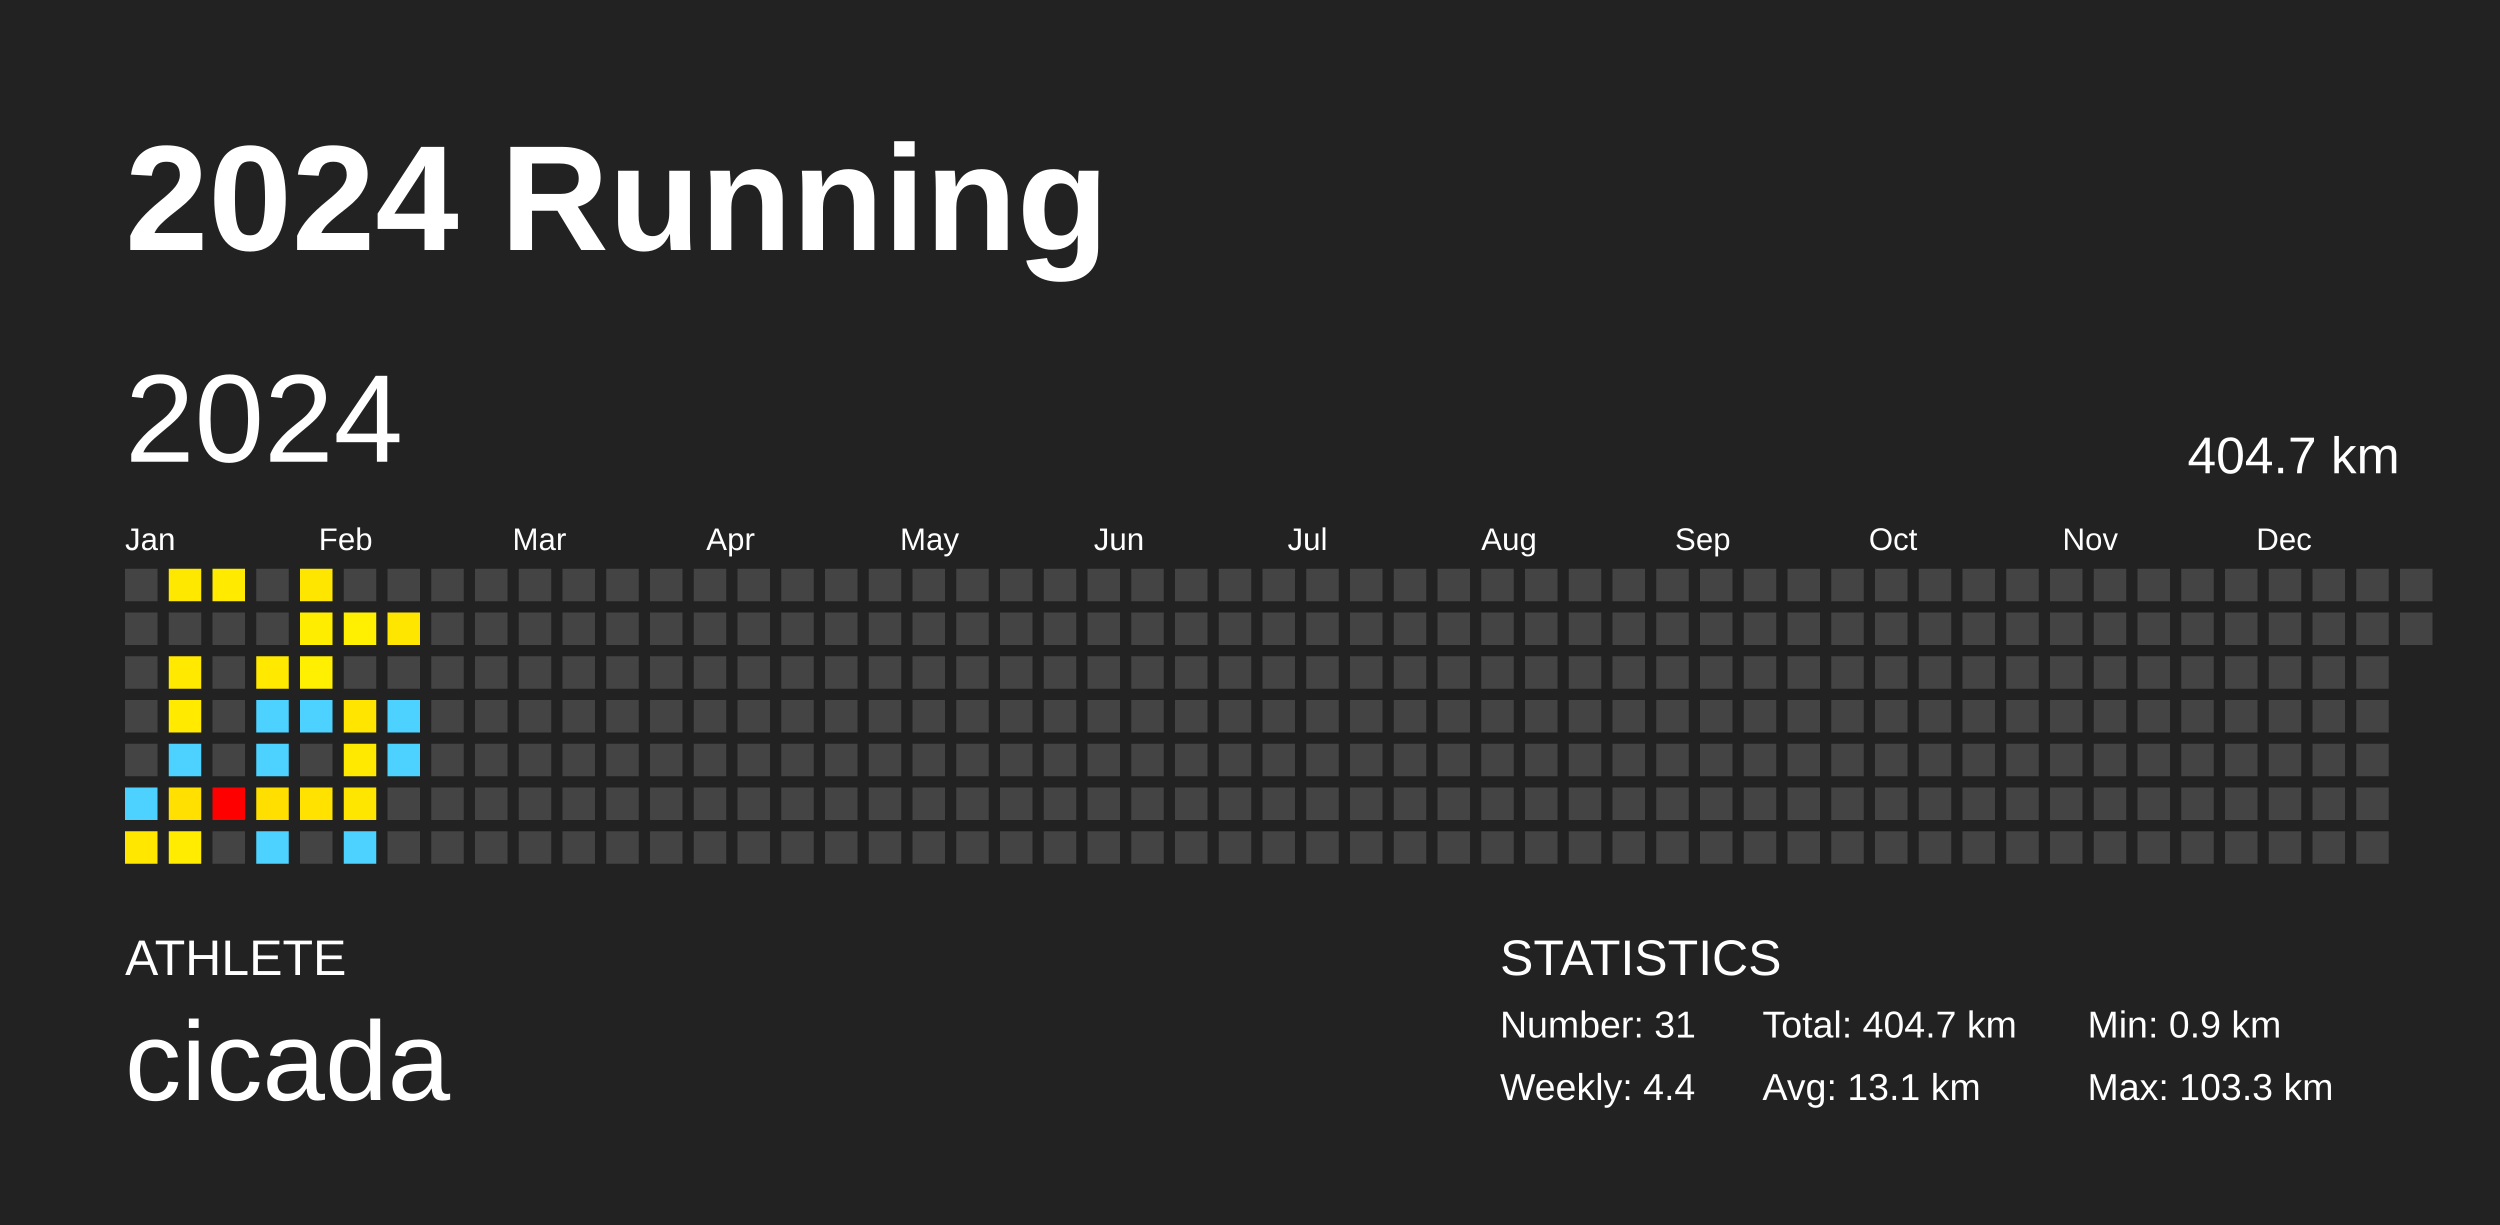
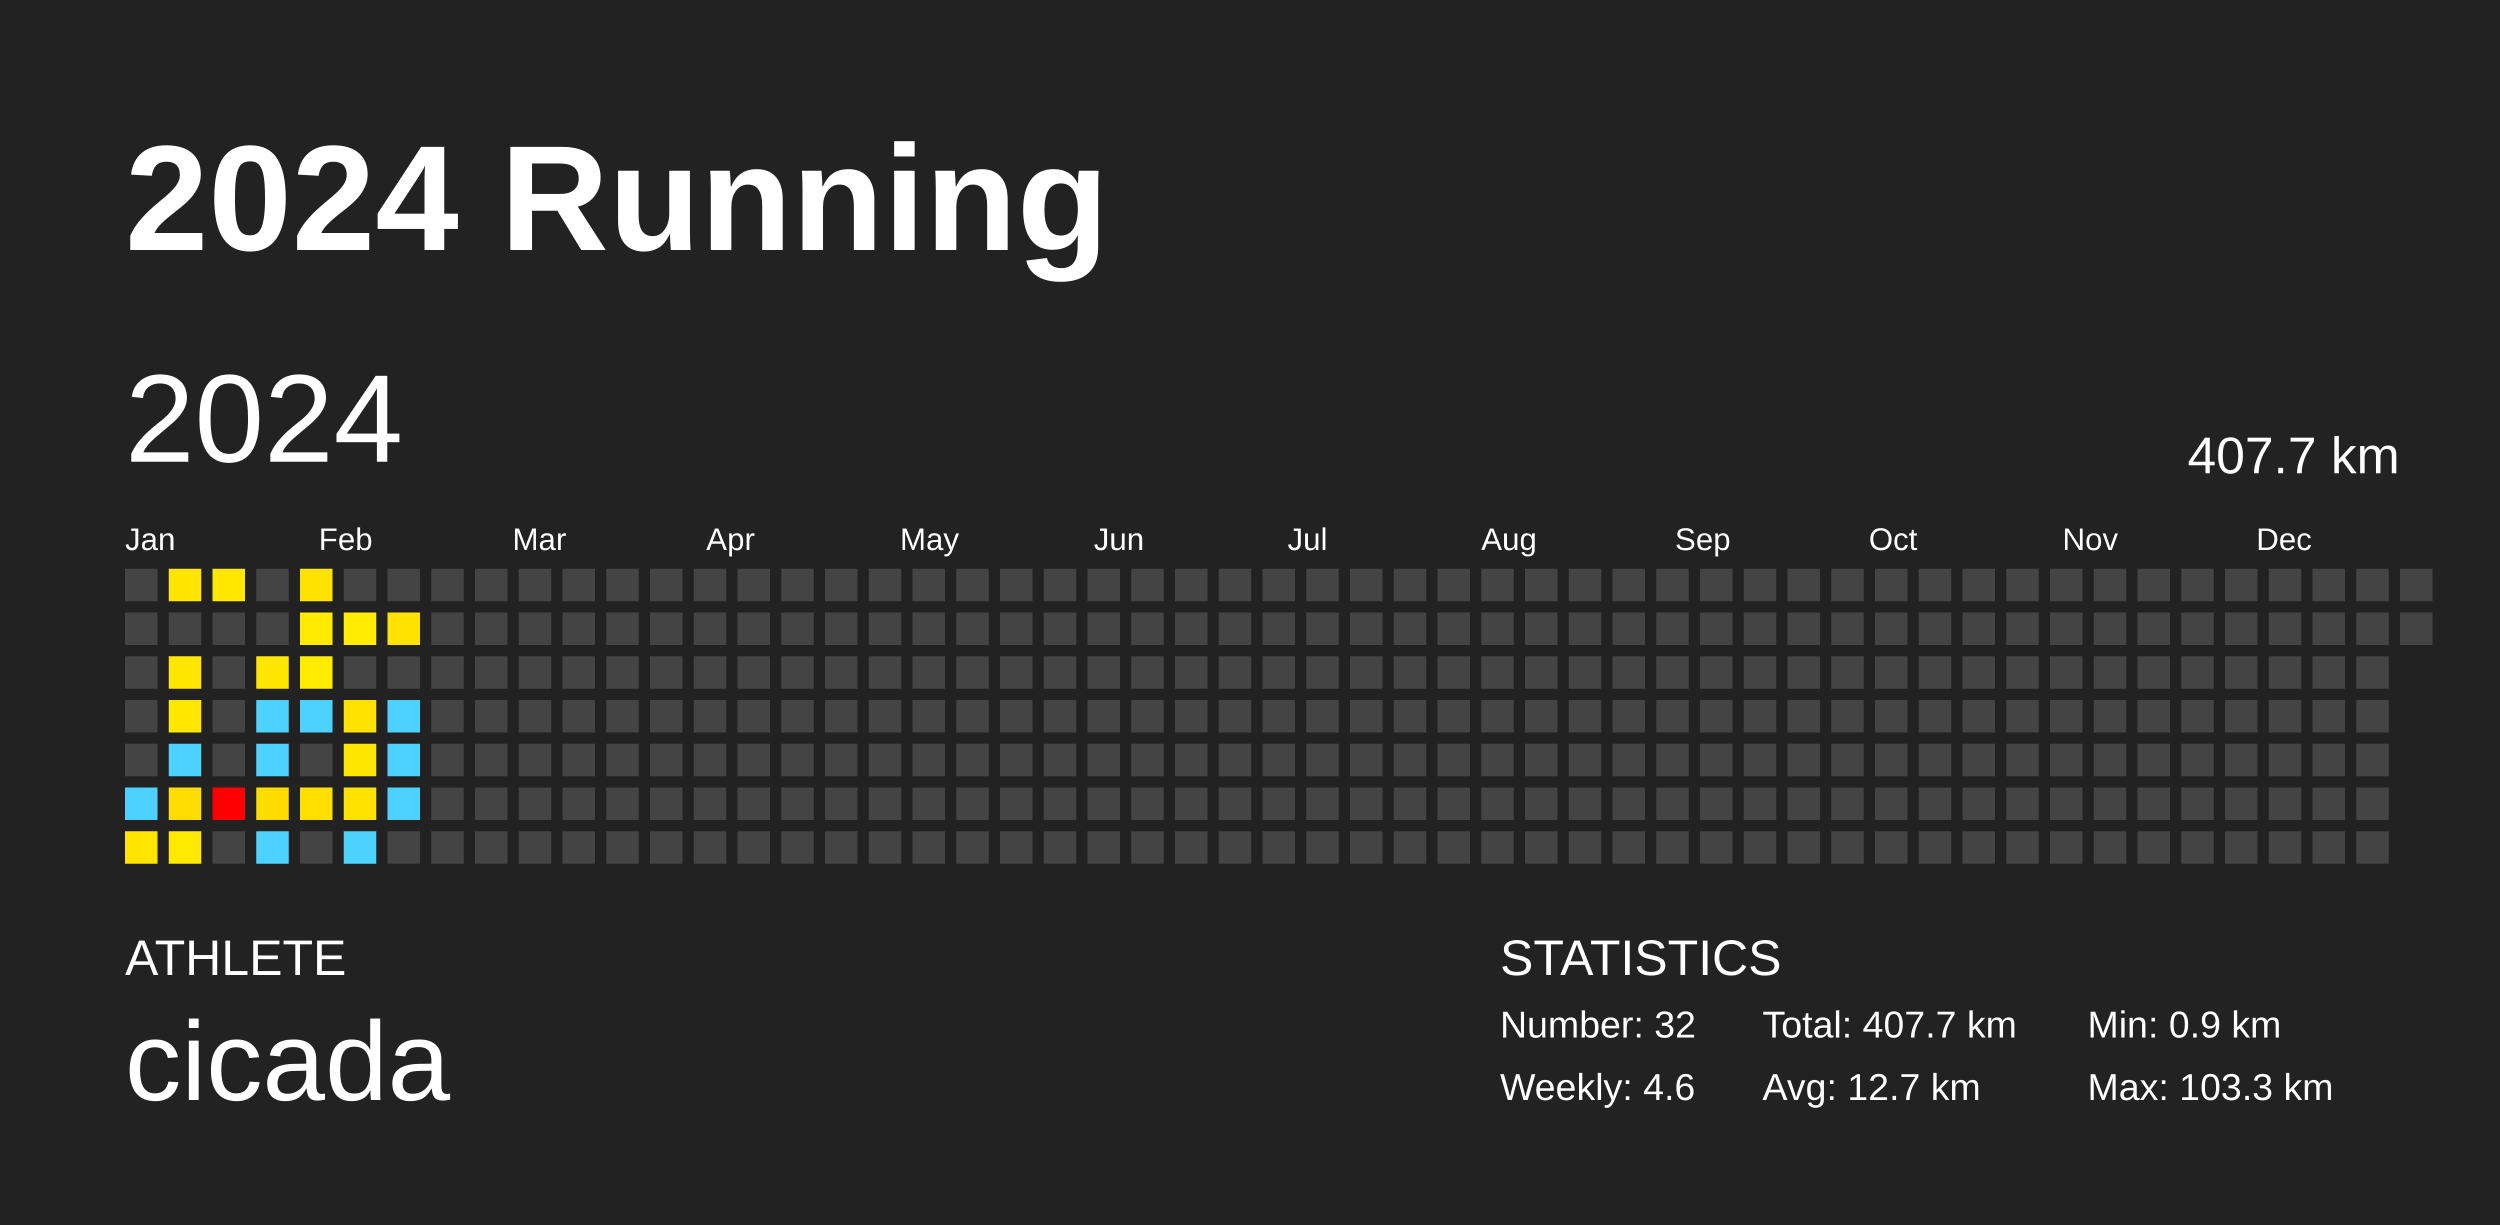
<svg xmlns="http://www.w3.org/2000/svg" baseProfile="full" height="98mm" version="1.1" viewBox="0,0,200,98" width="200mm">
  <defs />
  <rect fill="#222222" height="98" width="200" x="0" y="0" />
  <text fill="#FFFFFF" style="font-size:12px; font-family:Arial; font-weight:bold;" x="10" y="20">2024 Running</text>
  <text fill="#FFFFFF" style="font-size:4px; font-family:Arial" x="10" y="78">ATHLETE</text>
  <text fill="#FFFFFF" style="font-size:9px; font-family:Arial" x="10" y="88">cicada</text>
  <text fill="#FFFFFF" style="font-size:4px; font-family:Arial" x="120" y="78">STATISTICS</text>
-   <text fill="#FFFFFF" style="font-size:3px; font-family:Arial" x="120" y="83">Number: 31</text>
-   <text fill="#FFFFFF" style="font-size:3px; font-family:Arial" x="120" y="88">Weekly: 4.4</text>
-   <text fill="#FFFFFF" style="font-size:3px; font-family:Arial" x="141" y="83">Total: 404.7 km</text>
-   <text fill="#FFFFFF" style="font-size:3px; font-family:Arial" x="141" y="88">Avg: 13.1 km</text>
+   <text fill="#FFFFFF" style="font-size:3px; font-family:Arial" x="120" y="83">Number: 32</text>
+   <text fill="#FFFFFF" style="font-size:3px; font-family:Arial" x="120" y="88">Weekly: 4.6</text>
+   <text fill="#FFFFFF" style="font-size:3px; font-family:Arial" x="141" y="83">Total: 407.7 km</text>
+   <text fill="#FFFFFF" style="font-size:3px; font-family:Arial" x="141" y="88">Avg: 12.7 km</text>
  <text fill="#FFFFFF" style="font-size:3px; font-family:Arial" x="167" y="83">Min: 0.9 km</text>
  <text fill="#FFFFFF" style="font-size:3px; font-family:Arial" x="167" y="88">Max: 103.3 km</text>
  <text dominant-baseline="hanging" fill="#FFFFFF" style="font-size:10.0px; font-family:Arial;" x="10" y="30">2024</text>
-   <text dominant-baseline="hanging" fill="#FFFFFF" style="font-size:4.125px; font-family:Arial;" x="175" y="35">404.7 km</text>
+   <text dominant-baseline="hanging" fill="#FFFFFF" style="font-size:4.125px; font-family:Arial;" x="175" y="35">407.7 km</text>
  <text fill="#FFFFFF" style="font-size:2.5px; font-family:Arial" x="10.0" y="44">Jan</text>
  <text fill="#FFFFFF" style="font-size:2.5px; font-family:Arial" x="25.5" y="44">Feb</text>
  <text fill="#FFFFFF" style="font-size:2.5px; font-family:Arial" x="41.0" y="44">Mar</text>
  <text fill="#FFFFFF" style="font-size:2.5px; font-family:Arial" x="56.5" y="44">Apr</text>
  <text fill="#FFFFFF" style="font-size:2.5px; font-family:Arial" x="72.0" y="44">May</text>
  <text fill="#FFFFFF" style="font-size:2.5px; font-family:Arial" x="87.5" y="44">Jun</text>
  <text fill="#FFFFFF" style="font-size:2.5px; font-family:Arial" x="103.0" y="44">Jul</text>
  <text fill="#FFFFFF" style="font-size:2.5px; font-family:Arial" x="118.5" y="44">Aug</text>
  <text fill="#FFFFFF" style="font-size:2.5px; font-family:Arial" x="134.0" y="44">Sep</text>
  <text fill="#FFFFFF" style="font-size:2.5px; font-family:Arial" x="149.5" y="44">Oct</text>
  <text fill="#FFFFFF" style="font-size:2.5px; font-family:Arial" x="165.0" y="44">Nov</text>
  <text fill="#FFFFFF" style="font-size:2.5px; font-family:Arial" x="180.5" y="44">Dec</text>
  <rect fill="#444444" height="2.6" width="2.6" x="10.0" y="45.5" />
  <rect fill="#444444" height="2.6" width="2.6" x="10.0" y="49.0" />
  <rect fill="#444444" height="2.6" width="2.6" x="10.0" y="52.5" />
  <rect fill="#444444" height="2.6" width="2.6" x="10.0" y="56.0" />
  <rect fill="#444444" height="2.6" width="2.6" x="10.0" y="59.5" />
  <rect fill="#4dd2ff" height="2.6" width="2.6" x="10.0" y="63.0" />
-   <rect fill="#ffe700" height="2.6" width="2.6" x="10.0" y="66.5" />
-   <rect fill="#ffe800" height="2.6" width="2.6" x="13.5" y="45.5" />
+   <rect fill="#ffe500" height="2.6" width="2.6" x="10.0" y="66.5" />
+   <rect fill="#ffe500" height="2.6" width="2.6" x="13.5" y="45.5" />
  <rect fill="#444444" height="2.6" width="2.6" x="13.5" y="49.0" />
-   <rect fill="#ffe900" height="2.6" width="2.6" x="13.5" y="52.5" />
-   <rect fill="#ffea00" height="2.6" width="2.6" x="13.5" y="56.0" />
+   <rect fill="#ffe600" height="2.6" width="2.6" x="13.5" y="52.5" />
+   <rect fill="#ffe700" height="2.6" width="2.6" x="13.5" y="56.0" />
  <rect fill="#4dd2ff" height="2.6" width="2.6" x="13.5" y="59.5" />
-   <rect fill="#ffe000" height="2.6" width="2.6" x="13.5" y="63.0" />
-   <rect fill="#ffec00" height="2.6" width="2.6" x="13.5" y="66.5" />
-   <rect fill="#ffea00" height="2.6" width="2.6" x="17.0" y="45.5" />
+   <rect fill="#ffdd00" height="2.6" width="2.6" x="13.5" y="63.0" />
+   <rect fill="#ffe900" height="2.6" width="2.6" x="13.5" y="66.5" />
+   <rect fill="#ffe700" height="2.6" width="2.6" x="17.0" y="45.5" />
  <rect fill="#444444" height="2.6" width="2.6" x="17.0" y="49.0" />
  <rect fill="#444444" height="2.6" width="2.6" x="17.0" y="52.5" />
  <rect fill="#444444" height="2.6" width="2.6" x="17.0" y="56.0" />
  <rect fill="#444444" height="2.6" width="2.6" x="17.0" y="59.5" />
  <rect fill="red" height="2.6" width="2.6" x="17.0" y="63.0" />
  <rect fill="#444444" height="2.6" width="2.6" x="17.0" y="66.5" />
  <rect fill="#444444" height="2.6" width="2.6" x="20.5" y="45.5" />
  <rect fill="#444444" height="2.6" width="2.6" x="20.5" y="49.0" />
-   <rect fill="#ffe900" height="2.6" width="2.6" x="20.5" y="52.5" />
+   <rect fill="#ffe600" height="2.6" width="2.6" x="20.5" y="52.5" />
  <rect fill="#4dd2ff" height="2.6" width="2.6" x="20.5" y="56.0" />
  <rect fill="#4dd2ff" height="2.6" width="2.6" x="20.5" y="59.5" />
-   <rect fill="#ffdf00" height="2.6" width="2.6" x="20.5" y="63.0" />
+   <rect fill="#ffdc00" height="2.6" width="2.6" x="20.5" y="63.0" />
  <rect fill="#4dd2ff" height="2.6" width="2.6" x="20.5" y="66.5" />
-   <rect fill="#ffe600" height="2.6" width="2.6" x="24.0" y="45.5" />
-   <rect fill="#ffed00" height="2.6" width="2.6" x="24.0" y="49.0" />
-   <rect fill="#ffef00" height="2.6" width="2.6" x="24.0" y="52.5" />
+   <rect fill="#ffe300" height="2.6" width="2.6" x="24.0" y="45.5" />
+   <rect fill="#ffea00" height="2.6" width="2.6" x="24.0" y="49.0" />
+   <rect fill="#ffec00" height="2.6" width="2.6" x="24.0" y="52.5" />
  <rect fill="#4dd2ff" height="2.6" width="2.6" x="24.0" y="56.0" />
  <rect fill="#444444" height="2.6" width="2.6" x="24.0" y="59.5" />
-   <rect fill="#ffe200" height="2.6" width="2.6" x="24.0" y="63.0" />
+   <rect fill="#ffdf00" height="2.6" width="2.6" x="24.0" y="63.0" />
  <rect fill="#444444" height="2.6" width="2.6" x="24.0" y="66.5" />
  <rect fill="#444444" height="2.6" width="2.6" x="27.5" y="45.5" />
-   <rect fill="#ffef00" height="2.6" width="2.6" x="27.5" y="49.0" />
+   <rect fill="#ffec00" height="2.6" width="2.6" x="27.5" y="49.0" />
  <rect fill="#444444" height="2.6" width="2.6" x="27.5" y="52.5" />
-   <rect fill="#ffe500" height="2.6" width="2.6" x="27.5" y="56.0" />
-   <rect fill="#ffe900" height="2.6" width="2.6" x="27.5" y="59.5" />
-   <rect fill="#ffe600" height="2.6" width="2.6" x="27.5" y="63.0" />
+   <rect fill="#ffe200" height="2.6" width="2.6" x="27.5" y="56.0" />
+   <rect fill="#ffe600" height="2.6" width="2.6" x="27.5" y="59.5" />
+   <rect fill="#ffe300" height="2.6" width="2.6" x="27.5" y="63.0" />
  <rect fill="#4dd2ff" height="2.6" width="2.6" x="27.5" y="66.5" />
  <rect fill="#444444" height="2.6" width="2.6" x="31.0" y="45.5" />
-   <rect fill="#ffe600" height="2.6" width="2.6" x="31.0" y="49.0" />
+   <rect fill="#ffe300" height="2.6" width="2.6" x="31.0" y="49.0" />
  <rect fill="#444444" height="2.6" width="2.6" x="31.0" y="52.5" />
  <rect fill="#4dd2ff" height="2.6" width="2.6" x="31.0" y="56.0" />
  <rect fill="#4dd2ff" height="2.6" width="2.6" x="31.0" y="59.5" />
-   <rect fill="#444444" height="2.6" width="2.6" x="31.0" y="63.0" />
+   <rect fill="#4dd2ff" height="2.6" width="2.6" x="31.0" y="63.0" />
  <rect fill="#444444" height="2.6" width="2.6" x="31.0" y="66.5" />
  <rect fill="#444444" height="2.6" width="2.6" x="34.5" y="45.5" />
  <rect fill="#444444" height="2.6" width="2.6" x="34.5" y="49.0" />
  <rect fill="#444444" height="2.6" width="2.6" x="34.5" y="52.5" />
  <rect fill="#444444" height="2.6" width="2.6" x="34.5" y="56.0" />
  <rect fill="#444444" height="2.6" width="2.6" x="34.5" y="59.5" />
  <rect fill="#444444" height="2.6" width="2.6" x="34.5" y="63.0" />
  <rect fill="#444444" height="2.6" width="2.6" x="34.5" y="66.5" />
  <rect fill="#444444" height="2.6" width="2.6" x="38.0" y="45.5" />
  <rect fill="#444444" height="2.6" width="2.6" x="38.0" y="49.0" />
  <rect fill="#444444" height="2.6" width="2.6" x="38.0" y="52.5" />
  <rect fill="#444444" height="2.6" width="2.6" x="38.0" y="56.0" />
  <rect fill="#444444" height="2.6" width="2.6" x="38.0" y="59.5" />
  <rect fill="#444444" height="2.6" width="2.6" x="38.0" y="63.0" />
  <rect fill="#444444" height="2.6" width="2.6" x="38.0" y="66.5" />
  <rect fill="#444444" height="2.6" width="2.6" x="41.5" y="45.5" />
  <rect fill="#444444" height="2.6" width="2.6" x="41.5" y="49.0" />
  <rect fill="#444444" height="2.6" width="2.6" x="41.5" y="52.5" />
  <rect fill="#444444" height="2.6" width="2.6" x="41.5" y="56.0" />
  <rect fill="#444444" height="2.6" width="2.6" x="41.5" y="59.5" />
  <rect fill="#444444" height="2.6" width="2.6" x="41.5" y="63.0" />
  <rect fill="#444444" height="2.6" width="2.6" x="41.5" y="66.5" />
  <rect fill="#444444" height="2.6" width="2.6" x="45.0" y="45.5" />
  <rect fill="#444444" height="2.6" width="2.6" x="45.0" y="49.0" />
  <rect fill="#444444" height="2.6" width="2.6" x="45.0" y="52.5" />
  <rect fill="#444444" height="2.6" width="2.6" x="45.0" y="56.0" />
  <rect fill="#444444" height="2.6" width="2.6" x="45.0" y="59.5" />
  <rect fill="#444444" height="2.6" width="2.6" x="45.0" y="63.0" />
  <rect fill="#444444" height="2.6" width="2.6" x="45.0" y="66.5" />
  <rect fill="#444444" height="2.6" width="2.6" x="48.5" y="45.5" />
  <rect fill="#444444" height="2.6" width="2.6" x="48.5" y="49.0" />
  <rect fill="#444444" height="2.6" width="2.6" x="48.5" y="52.5" />
  <rect fill="#444444" height="2.6" width="2.6" x="48.5" y="56.0" />
  <rect fill="#444444" height="2.6" width="2.6" x="48.5" y="59.5" />
  <rect fill="#444444" height="2.6" width="2.6" x="48.5" y="63.0" />
  <rect fill="#444444" height="2.6" width="2.6" x="48.5" y="66.5" />
  <rect fill="#444444" height="2.6" width="2.6" x="52.0" y="45.5" />
  <rect fill="#444444" height="2.6" width="2.6" x="52.0" y="49.0" />
  <rect fill="#444444" height="2.6" width="2.6" x="52.0" y="52.5" />
  <rect fill="#444444" height="2.6" width="2.6" x="52.0" y="56.0" />
  <rect fill="#444444" height="2.6" width="2.6" x="52.0" y="59.5" />
  <rect fill="#444444" height="2.6" width="2.6" x="52.0" y="63.0" />
  <rect fill="#444444" height="2.6" width="2.6" x="52.0" y="66.5" />
  <rect fill="#444444" height="2.6" width="2.6" x="55.5" y="45.5" />
  <rect fill="#444444" height="2.6" width="2.6" x="55.5" y="49.0" />
  <rect fill="#444444" height="2.6" width="2.6" x="55.5" y="52.5" />
  <rect fill="#444444" height="2.6" width="2.6" x="55.5" y="56.0" />
  <rect fill="#444444" height="2.6" width="2.6" x="55.5" y="59.5" />
  <rect fill="#444444" height="2.6" width="2.6" x="55.5" y="63.0" />
  <rect fill="#444444" height="2.6" width="2.6" x="55.5" y="66.5" />
  <rect fill="#444444" height="2.6" width="2.6" x="59.0" y="45.5" />
  <rect fill="#444444" height="2.6" width="2.6" x="59.0" y="49.0" />
  <rect fill="#444444" height="2.6" width="2.6" x="59.0" y="52.5" />
  <rect fill="#444444" height="2.6" width="2.6" x="59.0" y="56.0" />
  <rect fill="#444444" height="2.6" width="2.6" x="59.0" y="59.5" />
  <rect fill="#444444" height="2.6" width="2.6" x="59.0" y="63.0" />
  <rect fill="#444444" height="2.6" width="2.6" x="59.0" y="66.5" />
  <rect fill="#444444" height="2.6" width="2.6" x="62.5" y="45.5" />
  <rect fill="#444444" height="2.6" width="2.6" x="62.5" y="49.0" />
  <rect fill="#444444" height="2.6" width="2.6" x="62.5" y="52.5" />
  <rect fill="#444444" height="2.6" width="2.6" x="62.5" y="56.0" />
  <rect fill="#444444" height="2.6" width="2.6" x="62.5" y="59.5" />
  <rect fill="#444444" height="2.6" width="2.6" x="62.5" y="63.0" />
  <rect fill="#444444" height="2.6" width="2.6" x="62.5" y="66.5" />
  <rect fill="#444444" height="2.6" width="2.6" x="66.0" y="45.5" />
  <rect fill="#444444" height="2.6" width="2.6" x="66.0" y="49.0" />
  <rect fill="#444444" height="2.6" width="2.6" x="66.0" y="52.5" />
  <rect fill="#444444" height="2.6" width="2.6" x="66.0" y="56.0" />
  <rect fill="#444444" height="2.6" width="2.6" x="66.0" y="59.5" />
  <rect fill="#444444" height="2.6" width="2.6" x="66.0" y="63.0" />
  <rect fill="#444444" height="2.6" width="2.6" x="66.0" y="66.5" />
  <rect fill="#444444" height="2.6" width="2.6" x="69.5" y="45.5" />
  <rect fill="#444444" height="2.6" width="2.6" x="69.5" y="49.0" />
  <rect fill="#444444" height="2.6" width="2.6" x="69.5" y="52.5" />
  <rect fill="#444444" height="2.6" width="2.6" x="69.5" y="56.0" />
  <rect fill="#444444" height="2.6" width="2.6" x="69.5" y="59.5" />
  <rect fill="#444444" height="2.6" width="2.6" x="69.5" y="63.0" />
  <rect fill="#444444" height="2.6" width="2.6" x="69.5" y="66.5" />
  <rect fill="#444444" height="2.6" width="2.6" x="73.0" y="45.5" />
  <rect fill="#444444" height="2.6" width="2.6" x="73.0" y="49.0" />
  <rect fill="#444444" height="2.6" width="2.6" x="73.0" y="52.5" />
  <rect fill="#444444" height="2.6" width="2.6" x="73.0" y="56.0" />
  <rect fill="#444444" height="2.6" width="2.6" x="73.0" y="59.5" />
  <rect fill="#444444" height="2.6" width="2.6" x="73.0" y="63.0" />
  <rect fill="#444444" height="2.6" width="2.6" x="73.0" y="66.5" />
  <rect fill="#444444" height="2.6" width="2.6" x="76.5" y="45.5" />
  <rect fill="#444444" height="2.6" width="2.6" x="76.5" y="49.0" />
  <rect fill="#444444" height="2.6" width="2.6" x="76.5" y="52.5" />
  <rect fill="#444444" height="2.6" width="2.6" x="76.5" y="56.0" />
  <rect fill="#444444" height="2.6" width="2.6" x="76.5" y="59.5" />
  <rect fill="#444444" height="2.6" width="2.6" x="76.5" y="63.0" />
  <rect fill="#444444" height="2.6" width="2.6" x="76.5" y="66.5" />
  <rect fill="#444444" height="2.6" width="2.6" x="80.0" y="45.5" />
  <rect fill="#444444" height="2.6" width="2.6" x="80.0" y="49.0" />
  <rect fill="#444444" height="2.6" width="2.6" x="80.0" y="52.5" />
  <rect fill="#444444" height="2.6" width="2.6" x="80.0" y="56.0" />
  <rect fill="#444444" height="2.6" width="2.6" x="80.0" y="59.5" />
  <rect fill="#444444" height="2.6" width="2.6" x="80.0" y="63.0" />
  <rect fill="#444444" height="2.6" width="2.6" x="80.0" y="66.5" />
  <rect fill="#444444" height="2.6" width="2.6" x="83.5" y="45.5" />
  <rect fill="#444444" height="2.6" width="2.6" x="83.5" y="49.0" />
  <rect fill="#444444" height="2.6" width="2.6" x="83.5" y="52.5" />
  <rect fill="#444444" height="2.6" width="2.6" x="83.5" y="56.0" />
  <rect fill="#444444" height="2.6" width="2.6" x="83.5" y="59.5" />
  <rect fill="#444444" height="2.6" width="2.6" x="83.5" y="63.0" />
  <rect fill="#444444" height="2.6" width="2.6" x="83.5" y="66.5" />
  <rect fill="#444444" height="2.6" width="2.6" x="87.0" y="45.5" />
  <rect fill="#444444" height="2.6" width="2.6" x="87.0" y="49.0" />
  <rect fill="#444444" height="2.6" width="2.6" x="87.0" y="52.5" />
  <rect fill="#444444" height="2.6" width="2.6" x="87.0" y="56.0" />
  <rect fill="#444444" height="2.6" width="2.6" x="87.0" y="59.5" />
  <rect fill="#444444" height="2.6" width="2.6" x="87.0" y="63.0" />
  <rect fill="#444444" height="2.6" width="2.6" x="87.0" y="66.5" />
  <rect fill="#444444" height="2.6" width="2.6" x="90.5" y="45.5" />
  <rect fill="#444444" height="2.6" width="2.6" x="90.5" y="49.0" />
  <rect fill="#444444" height="2.6" width="2.6" x="90.5" y="52.5" />
  <rect fill="#444444" height="2.6" width="2.6" x="90.5" y="56.0" />
  <rect fill="#444444" height="2.6" width="2.6" x="90.5" y="59.5" />
  <rect fill="#444444" height="2.6" width="2.6" x="90.5" y="63.0" />
  <rect fill="#444444" height="2.6" width="2.6" x="90.5" y="66.5" />
  <rect fill="#444444" height="2.6" width="2.6" x="94.0" y="45.5" />
  <rect fill="#444444" height="2.6" width="2.6" x="94.0" y="49.0" />
  <rect fill="#444444" height="2.6" width="2.6" x="94.0" y="52.5" />
  <rect fill="#444444" height="2.6" width="2.6" x="94.0" y="56.0" />
  <rect fill="#444444" height="2.6" width="2.6" x="94.0" y="59.5" />
  <rect fill="#444444" height="2.6" width="2.6" x="94.0" y="63.0" />
  <rect fill="#444444" height="2.6" width="2.6" x="94.0" y="66.5" />
  <rect fill="#444444" height="2.6" width="2.6" x="97.5" y="45.5" />
  <rect fill="#444444" height="2.6" width="2.6" x="97.5" y="49.0" />
  <rect fill="#444444" height="2.6" width="2.6" x="97.5" y="52.5" />
  <rect fill="#444444" height="2.6" width="2.6" x="97.5" y="56.0" />
  <rect fill="#444444" height="2.6" width="2.6" x="97.5" y="59.5" />
  <rect fill="#444444" height="2.6" width="2.6" x="97.5" y="63.0" />
  <rect fill="#444444" height="2.6" width="2.6" x="97.5" y="66.5" />
  <rect fill="#444444" height="2.6" width="2.6" x="101.0" y="45.5" />
  <rect fill="#444444" height="2.6" width="2.6" x="101.0" y="49.0" />
  <rect fill="#444444" height="2.6" width="2.6" x="101.0" y="52.5" />
  <rect fill="#444444" height="2.6" width="2.6" x="101.0" y="56.0" />
  <rect fill="#444444" height="2.6" width="2.6" x="101.0" y="59.5" />
  <rect fill="#444444" height="2.6" width="2.6" x="101.0" y="63.0" />
  <rect fill="#444444" height="2.6" width="2.6" x="101.0" y="66.5" />
  <rect fill="#444444" height="2.6" width="2.6" x="104.5" y="45.5" />
  <rect fill="#444444" height="2.6" width="2.6" x="104.5" y="49.0" />
  <rect fill="#444444" height="2.6" width="2.6" x="104.5" y="52.5" />
  <rect fill="#444444" height="2.6" width="2.6" x="104.5" y="56.0" />
  <rect fill="#444444" height="2.6" width="2.6" x="104.5" y="59.5" />
  <rect fill="#444444" height="2.6" width="2.6" x="104.5" y="63.0" />
  <rect fill="#444444" height="2.6" width="2.6" x="104.5" y="66.5" />
  <rect fill="#444444" height="2.6" width="2.6" x="108.0" y="45.5" />
  <rect fill="#444444" height="2.6" width="2.6" x="108.0" y="49.0" />
  <rect fill="#444444" height="2.6" width="2.6" x="108.0" y="52.5" />
  <rect fill="#444444" height="2.6" width="2.6" x="108.0" y="56.0" />
  <rect fill="#444444" height="2.6" width="2.6" x="108.0" y="59.5" />
  <rect fill="#444444" height="2.6" width="2.6" x="108.0" y="63.0" />
  <rect fill="#444444" height="2.6" width="2.6" x="108.0" y="66.5" />
  <rect fill="#444444" height="2.6" width="2.6" x="111.5" y="45.5" />
  <rect fill="#444444" height="2.6" width="2.6" x="111.5" y="49.0" />
  <rect fill="#444444" height="2.6" width="2.6" x="111.5" y="52.5" />
  <rect fill="#444444" height="2.6" width="2.6" x="111.5" y="56.0" />
  <rect fill="#444444" height="2.6" width="2.6" x="111.5" y="59.5" />
  <rect fill="#444444" height="2.6" width="2.6" x="111.5" y="63.0" />
  <rect fill="#444444" height="2.6" width="2.6" x="111.5" y="66.5" />
  <rect fill="#444444" height="2.6" width="2.6" x="115.0" y="45.5" />
  <rect fill="#444444" height="2.6" width="2.6" x="115.0" y="49.0" />
  <rect fill="#444444" height="2.6" width="2.6" x="115.0" y="52.5" />
  <rect fill="#444444" height="2.6" width="2.6" x="115.0" y="56.0" />
  <rect fill="#444444" height="2.6" width="2.6" x="115.0" y="59.5" />
  <rect fill="#444444" height="2.6" width="2.6" x="115.0" y="63.0" />
  <rect fill="#444444" height="2.6" width="2.6" x="115.0" y="66.5" />
  <rect fill="#444444" height="2.6" width="2.6" x="118.5" y="45.5" />
  <rect fill="#444444" height="2.6" width="2.6" x="118.5" y="49.0" />
  <rect fill="#444444" height="2.6" width="2.6" x="118.5" y="52.5" />
  <rect fill="#444444" height="2.6" width="2.6" x="118.5" y="56.0" />
  <rect fill="#444444" height="2.6" width="2.6" x="118.5" y="59.5" />
  <rect fill="#444444" height="2.6" width="2.6" x="118.5" y="63.0" />
  <rect fill="#444444" height="2.6" width="2.6" x="118.5" y="66.5" />
  <rect fill="#444444" height="2.6" width="2.6" x="122.0" y="45.5" />
  <rect fill="#444444" height="2.6" width="2.6" x="122.0" y="49.0" />
  <rect fill="#444444" height="2.6" width="2.6" x="122.0" y="52.5" />
  <rect fill="#444444" height="2.6" width="2.6" x="122.0" y="56.0" />
  <rect fill="#444444" height="2.6" width="2.6" x="122.0" y="59.5" />
  <rect fill="#444444" height="2.6" width="2.6" x="122.0" y="63.0" />
  <rect fill="#444444" height="2.6" width="2.6" x="122.0" y="66.5" />
  <rect fill="#444444" height="2.6" width="2.6" x="125.5" y="45.5" />
  <rect fill="#444444" height="2.6" width="2.6" x="125.5" y="49.0" />
  <rect fill="#444444" height="2.6" width="2.6" x="125.5" y="52.5" />
  <rect fill="#444444" height="2.6" width="2.6" x="125.5" y="56.0" />
  <rect fill="#444444" height="2.6" width="2.6" x="125.5" y="59.5" />
  <rect fill="#444444" height="2.6" width="2.6" x="125.5" y="63.0" />
  <rect fill="#444444" height="2.6" width="2.6" x="125.5" y="66.5" />
  <rect fill="#444444" height="2.6" width="2.6" x="129.0" y="45.5" />
  <rect fill="#444444" height="2.6" width="2.6" x="129.0" y="49.0" />
  <rect fill="#444444" height="2.6" width="2.6" x="129.0" y="52.5" />
  <rect fill="#444444" height="2.6" width="2.6" x="129.0" y="56.0" />
  <rect fill="#444444" height="2.6" width="2.6" x="129.0" y="59.5" />
  <rect fill="#444444" height="2.6" width="2.6" x="129.0" y="63.0" />
  <rect fill="#444444" height="2.6" width="2.6" x="129.0" y="66.5" />
  <rect fill="#444444" height="2.6" width="2.6" x="132.5" y="45.5" />
  <rect fill="#444444" height="2.6" width="2.6" x="132.5" y="49.0" />
  <rect fill="#444444" height="2.6" width="2.6" x="132.5" y="52.5" />
  <rect fill="#444444" height="2.6" width="2.6" x="132.5" y="56.0" />
  <rect fill="#444444" height="2.6" width="2.6" x="132.5" y="59.5" />
  <rect fill="#444444" height="2.6" width="2.6" x="132.5" y="63.0" />
  <rect fill="#444444" height="2.6" width="2.6" x="132.5" y="66.5" />
  <rect fill="#444444" height="2.6" width="2.6" x="136.0" y="45.5" />
  <rect fill="#444444" height="2.6" width="2.6" x="136.0" y="49.0" />
  <rect fill="#444444" height="2.6" width="2.6" x="136.0" y="52.5" />
  <rect fill="#444444" height="2.6" width="2.6" x="136.0" y="56.0" />
  <rect fill="#444444" height="2.6" width="2.6" x="136.0" y="59.5" />
  <rect fill="#444444" height="2.6" width="2.6" x="136.0" y="63.0" />
  <rect fill="#444444" height="2.6" width="2.6" x="136.0" y="66.5" />
  <rect fill="#444444" height="2.6" width="2.6" x="139.5" y="45.5" />
  <rect fill="#444444" height="2.6" width="2.6" x="139.5" y="49.0" />
  <rect fill="#444444" height="2.6" width="2.6" x="139.5" y="52.5" />
  <rect fill="#444444" height="2.6" width="2.6" x="139.5" y="56.0" />
  <rect fill="#444444" height="2.6" width="2.6" x="139.5" y="59.5" />
  <rect fill="#444444" height="2.6" width="2.6" x="139.5" y="63.0" />
  <rect fill="#444444" height="2.6" width="2.6" x="139.5" y="66.5" />
  <rect fill="#444444" height="2.6" width="2.6" x="143.0" y="45.5" />
  <rect fill="#444444" height="2.6" width="2.6" x="143.0" y="49.0" />
  <rect fill="#444444" height="2.6" width="2.6" x="143.0" y="52.5" />
  <rect fill="#444444" height="2.6" width="2.6" x="143.0" y="56.0" />
  <rect fill="#444444" height="2.6" width="2.6" x="143.0" y="59.5" />
  <rect fill="#444444" height="2.6" width="2.6" x="143.0" y="63.0" />
  <rect fill="#444444" height="2.6" width="2.6" x="143.0" y="66.5" />
  <rect fill="#444444" height="2.6" width="2.6" x="146.5" y="45.5" />
  <rect fill="#444444" height="2.6" width="2.6" x="146.5" y="49.0" />
  <rect fill="#444444" height="2.6" width="2.6" x="146.5" y="52.5" />
  <rect fill="#444444" height="2.6" width="2.6" x="146.5" y="56.0" />
  <rect fill="#444444" height="2.6" width="2.6" x="146.5" y="59.5" />
  <rect fill="#444444" height="2.6" width="2.6" x="146.5" y="63.0" />
  <rect fill="#444444" height="2.6" width="2.6" x="146.5" y="66.5" />
  <rect fill="#444444" height="2.6" width="2.6" x="150.0" y="45.5" />
  <rect fill="#444444" height="2.6" width="2.6" x="150.0" y="49.0" />
  <rect fill="#444444" height="2.6" width="2.6" x="150.0" y="52.5" />
  <rect fill="#444444" height="2.6" width="2.6" x="150.0" y="56.0" />
  <rect fill="#444444" height="2.6" width="2.6" x="150.0" y="59.5" />
  <rect fill="#444444" height="2.6" width="2.6" x="150.0" y="63.0" />
  <rect fill="#444444" height="2.6" width="2.6" x="150.0" y="66.5" />
  <rect fill="#444444" height="2.6" width="2.6" x="153.5" y="45.5" />
  <rect fill="#444444" height="2.6" width="2.6" x="153.5" y="49.0" />
  <rect fill="#444444" height="2.6" width="2.6" x="153.5" y="52.5" />
  <rect fill="#444444" height="2.6" width="2.6" x="153.5" y="56.0" />
  <rect fill="#444444" height="2.6" width="2.6" x="153.5" y="59.5" />
  <rect fill="#444444" height="2.6" width="2.6" x="153.5" y="63.0" />
  <rect fill="#444444" height="2.6" width="2.6" x="153.5" y="66.5" />
  <rect fill="#444444" height="2.6" width="2.6" x="157.0" y="45.5" />
  <rect fill="#444444" height="2.6" width="2.6" x="157.0" y="49.0" />
  <rect fill="#444444" height="2.6" width="2.6" x="157.0" y="52.5" />
  <rect fill="#444444" height="2.6" width="2.6" x="157.0" y="56.0" />
  <rect fill="#444444" height="2.6" width="2.6" x="157.0" y="59.5" />
  <rect fill="#444444" height="2.6" width="2.6" x="157.0" y="63.0" />
  <rect fill="#444444" height="2.6" width="2.6" x="157.0" y="66.5" />
  <rect fill="#444444" height="2.6" width="2.6" x="160.5" y="45.5" />
  <rect fill="#444444" height="2.6" width="2.6" x="160.5" y="49.0" />
  <rect fill="#444444" height="2.6" width="2.6" x="160.5" y="52.5" />
  <rect fill="#444444" height="2.6" width="2.6" x="160.5" y="56.0" />
  <rect fill="#444444" height="2.6" width="2.6" x="160.5" y="59.5" />
  <rect fill="#444444" height="2.6" width="2.6" x="160.5" y="63.0" />
  <rect fill="#444444" height="2.6" width="2.6" x="160.5" y="66.5" />
  <rect fill="#444444" height="2.6" width="2.6" x="164.0" y="45.5" />
  <rect fill="#444444" height="2.6" width="2.6" x="164.0" y="49.0" />
  <rect fill="#444444" height="2.6" width="2.6" x="164.0" y="52.5" />
  <rect fill="#444444" height="2.6" width="2.6" x="164.0" y="56.0" />
  <rect fill="#444444" height="2.6" width="2.6" x="164.0" y="59.5" />
  <rect fill="#444444" height="2.6" width="2.6" x="164.0" y="63.0" />
  <rect fill="#444444" height="2.6" width="2.6" x="164.0" y="66.5" />
  <rect fill="#444444" height="2.6" width="2.6" x="167.5" y="45.5" />
  <rect fill="#444444" height="2.6" width="2.6" x="167.5" y="49.0" />
  <rect fill="#444444" height="2.6" width="2.6" x="167.5" y="52.5" />
  <rect fill="#444444" height="2.6" width="2.6" x="167.5" y="56.0" />
  <rect fill="#444444" height="2.6" width="2.6" x="167.5" y="59.5" />
  <rect fill="#444444" height="2.6" width="2.6" x="167.5" y="63.0" />
  <rect fill="#444444" height="2.6" width="2.6" x="167.5" y="66.5" />
  <rect fill="#444444" height="2.6" width="2.6" x="171.0" y="45.5" />
  <rect fill="#444444" height="2.6" width="2.6" x="171.0" y="49.0" />
  <rect fill="#444444" height="2.6" width="2.6" x="171.0" y="52.5" />
  <rect fill="#444444" height="2.6" width="2.6" x="171.0" y="56.0" />
  <rect fill="#444444" height="2.6" width="2.6" x="171.0" y="59.5" />
  <rect fill="#444444" height="2.6" width="2.6" x="171.0" y="63.0" />
  <rect fill="#444444" height="2.6" width="2.6" x="171.0" y="66.5" />
  <rect fill="#444444" height="2.6" width="2.6" x="174.5" y="45.5" />
  <rect fill="#444444" height="2.6" width="2.6" x="174.5" y="49.0" />
  <rect fill="#444444" height="2.6" width="2.6" x="174.5" y="52.5" />
  <rect fill="#444444" height="2.6" width="2.6" x="174.5" y="56.0" />
  <rect fill="#444444" height="2.6" width="2.6" x="174.5" y="59.5" />
  <rect fill="#444444" height="2.6" width="2.6" x="174.5" y="63.0" />
  <rect fill="#444444" height="2.6" width="2.6" x="174.5" y="66.5" />
  <rect fill="#444444" height="2.6" width="2.6" x="178.0" y="45.5" />
  <rect fill="#444444" height="2.6" width="2.6" x="178.0" y="49.0" />
  <rect fill="#444444" height="2.6" width="2.6" x="178.0" y="52.5" />
  <rect fill="#444444" height="2.6" width="2.6" x="178.0" y="56.0" />
  <rect fill="#444444" height="2.6" width="2.6" x="178.0" y="59.5" />
  <rect fill="#444444" height="2.6" width="2.6" x="178.0" y="63.0" />
  <rect fill="#444444" height="2.6" width="2.6" x="178.0" y="66.5" />
  <rect fill="#444444" height="2.6" width="2.6" x="181.5" y="45.5" />
  <rect fill="#444444" height="2.6" width="2.6" x="181.5" y="49.0" />
  <rect fill="#444444" height="2.6" width="2.6" x="181.5" y="52.5" />
  <rect fill="#444444" height="2.6" width="2.6" x="181.5" y="56.0" />
  <rect fill="#444444" height="2.6" width="2.6" x="181.5" y="59.5" />
  <rect fill="#444444" height="2.6" width="2.6" x="181.5" y="63.0" />
  <rect fill="#444444" height="2.6" width="2.6" x="181.5" y="66.5" />
  <rect fill="#444444" height="2.6" width="2.6" x="185.0" y="45.5" />
  <rect fill="#444444" height="2.6" width="2.6" x="185.0" y="49.0" />
  <rect fill="#444444" height="2.6" width="2.6" x="185.0" y="52.5" />
  <rect fill="#444444" height="2.6" width="2.6" x="185.0" y="56.0" />
  <rect fill="#444444" height="2.6" width="2.6" x="185.0" y="59.5" />
  <rect fill="#444444" height="2.6" width="2.6" x="185.0" y="63.0" />
  <rect fill="#444444" height="2.6" width="2.6" x="185.0" y="66.5" />
  <rect fill="#444444" height="2.6" width="2.6" x="188.5" y="45.5" />
  <rect fill="#444444" height="2.6" width="2.6" x="188.5" y="49.0" />
  <rect fill="#444444" height="2.6" width="2.6" x="188.5" y="52.5" />
  <rect fill="#444444" height="2.6" width="2.6" x="188.5" y="56.0" />
  <rect fill="#444444" height="2.6" width="2.6" x="188.5" y="59.5" />
  <rect fill="#444444" height="2.6" width="2.6" x="188.5" y="63.0" />
  <rect fill="#444444" height="2.6" width="2.6" x="188.5" y="66.5" />
  <rect fill="#444444" height="2.6" width="2.6" x="192.0" y="45.5" />
  <rect fill="#444444" height="2.6" width="2.6" x="192.0" y="49.0" />
</svg>
